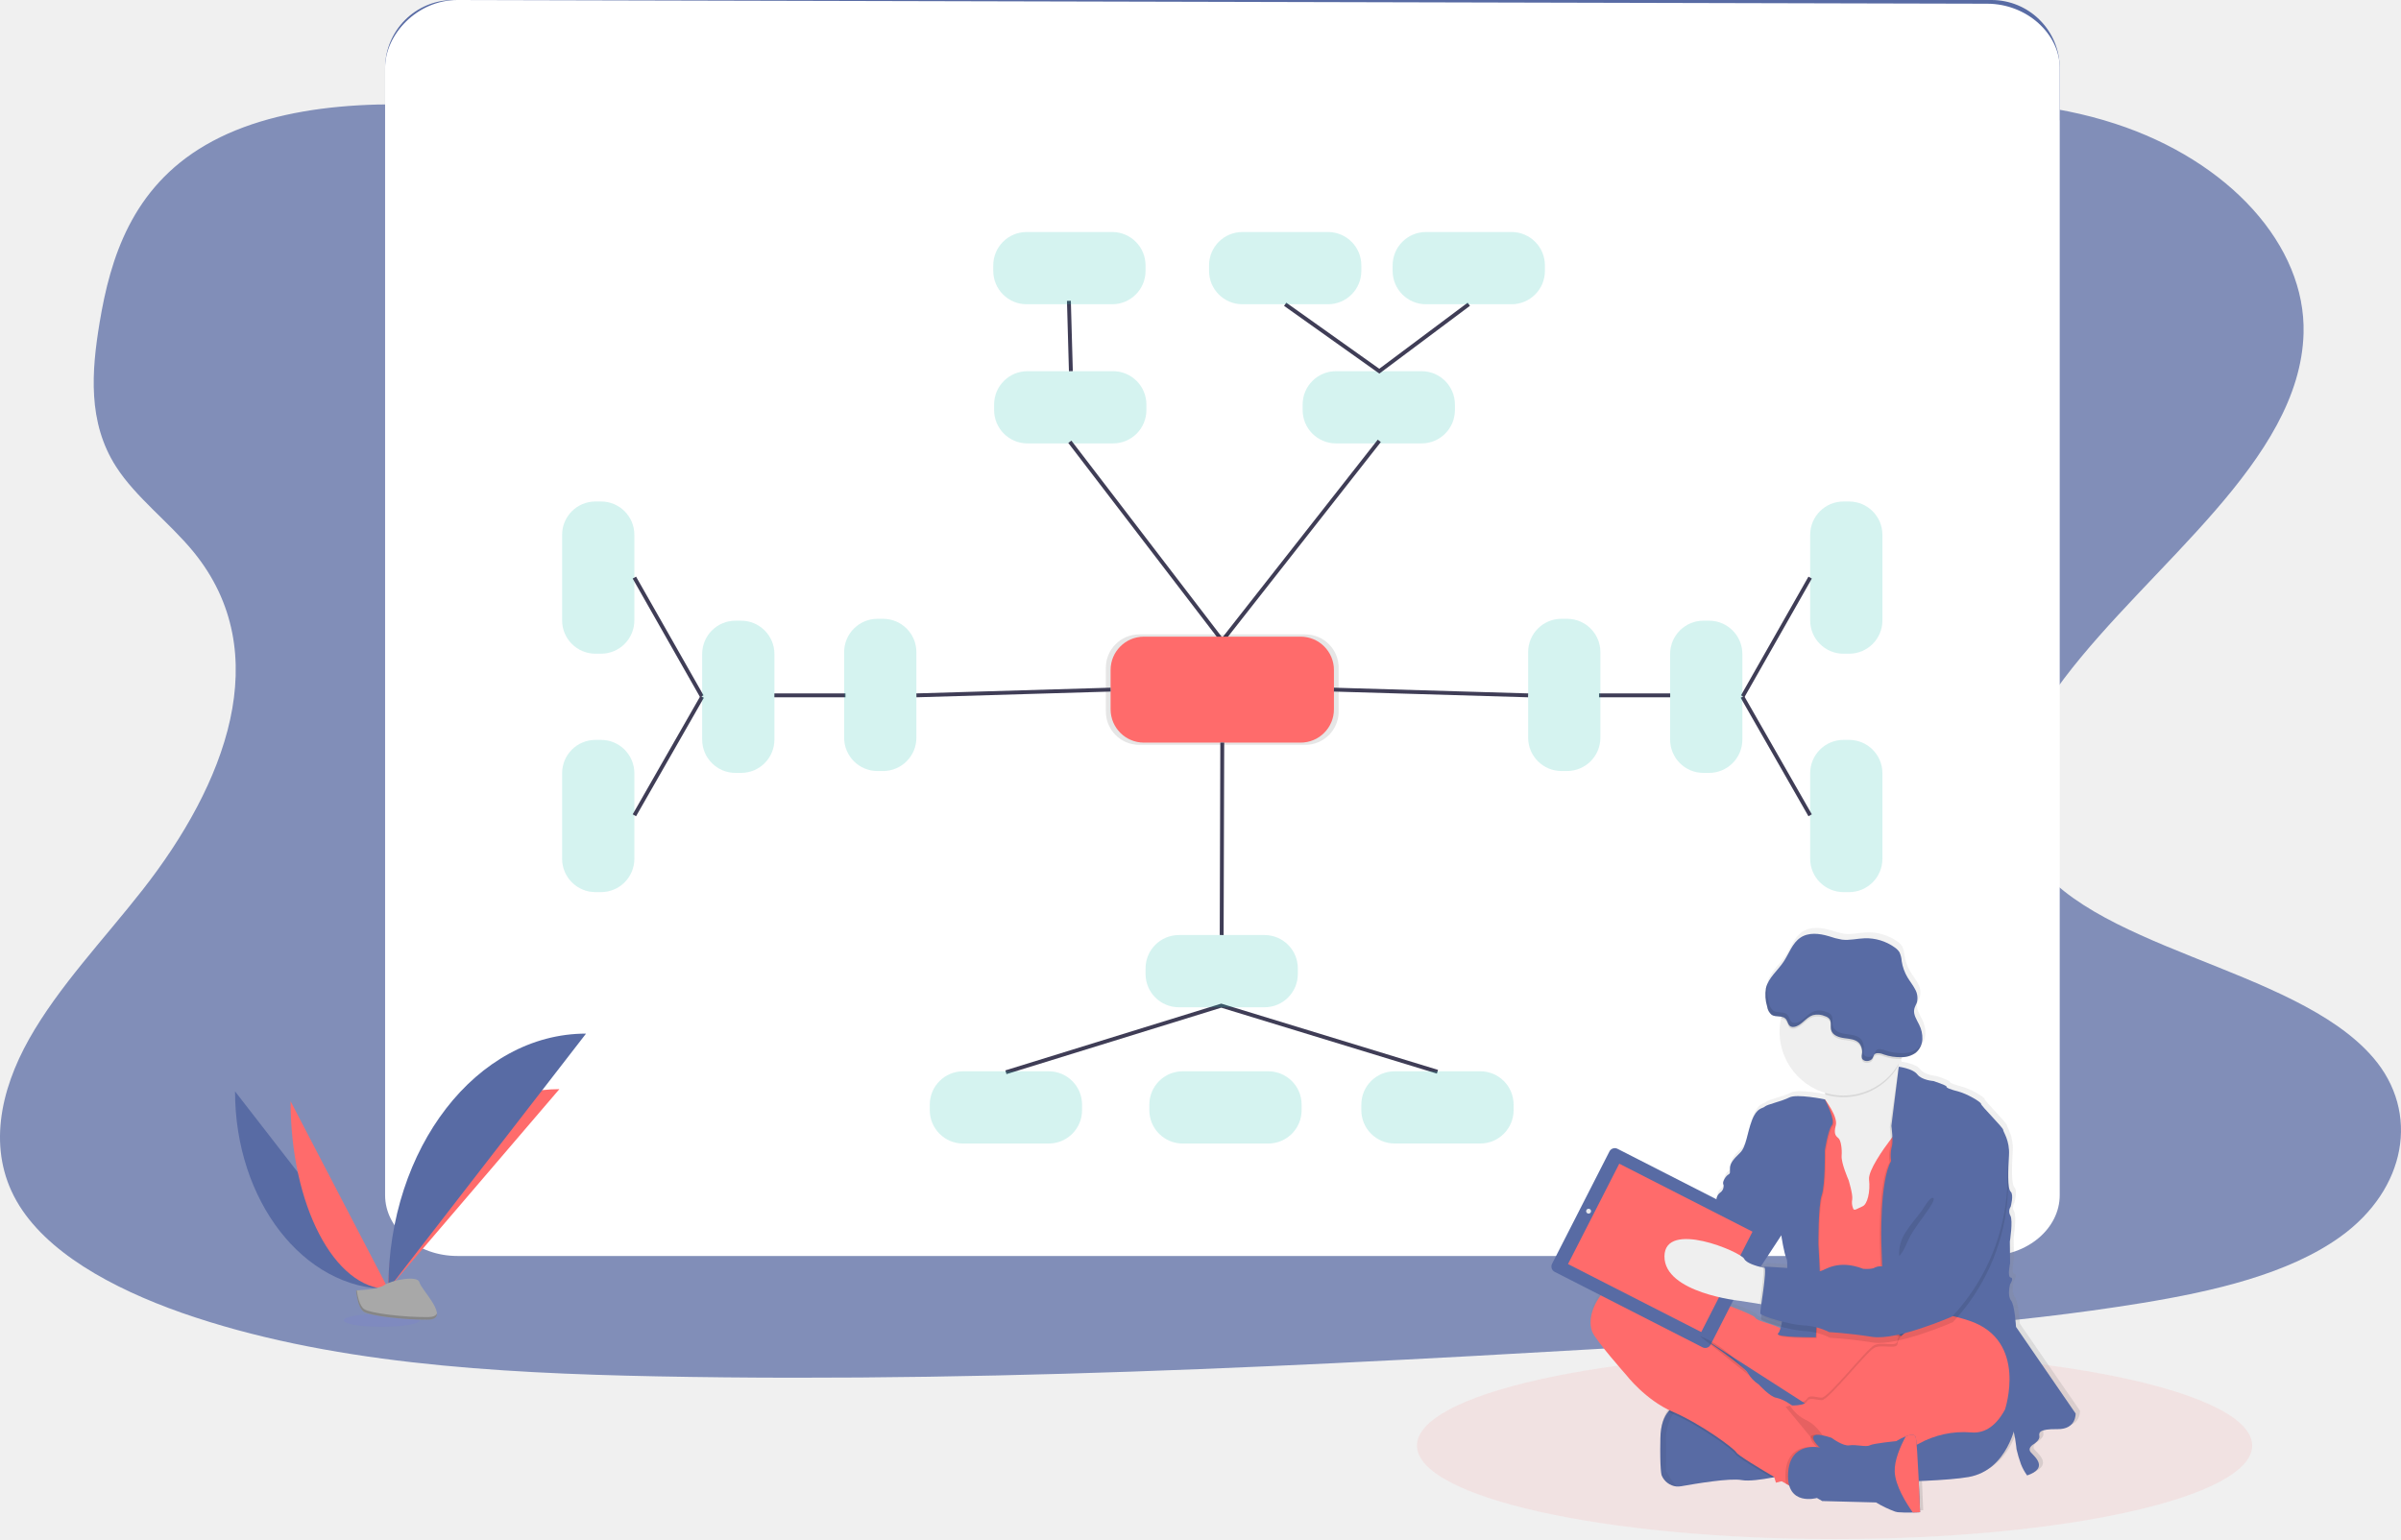
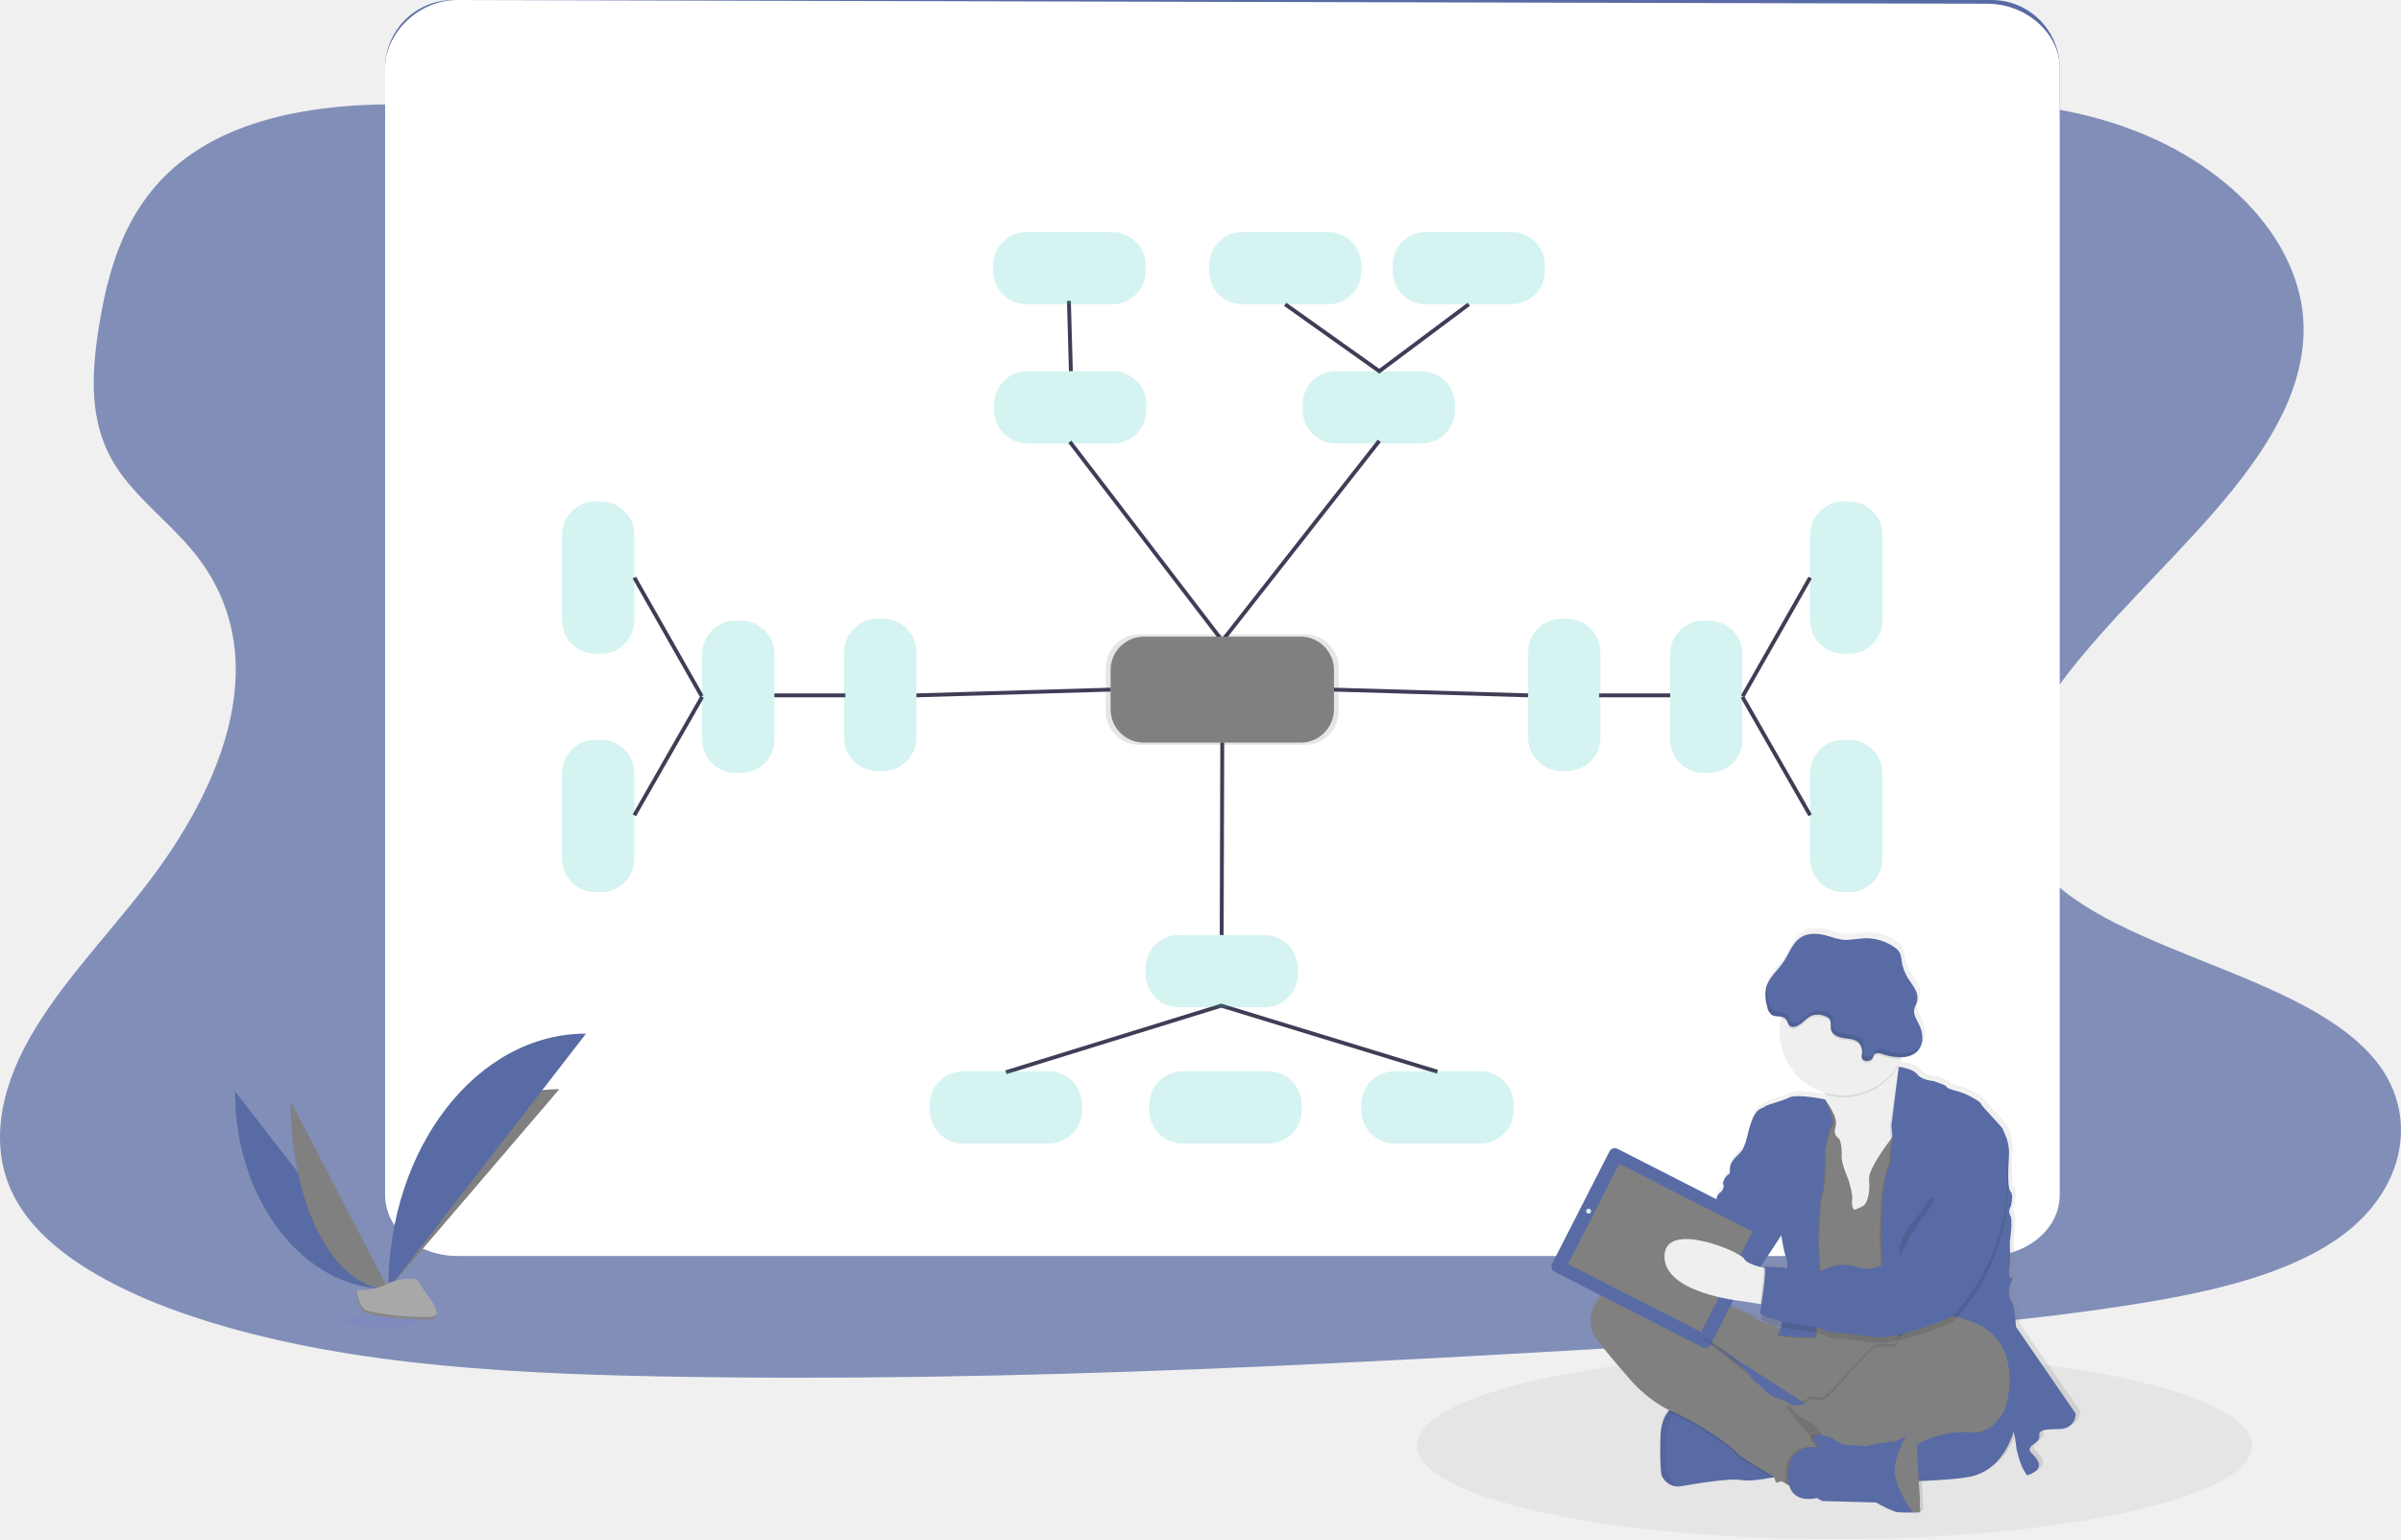
<svg xmlns="http://www.w3.org/2000/svg" width="617.25" height="395.793" viewBox="0 0 617.25 395.793">
  <defs>
    <linearGradient id="linear-gradient" x1="0.5" y1="1" x2="0.5" gradientUnits="objectBoundingBox">
      <stop offset="0" stop-color="gray" stop-opacity="0.251" />
      <stop offset="0.54" stop-color="gray" stop-opacity="0.122" />
      <stop offset="1" stop-color="gray" stop-opacity="0.102" />
    </linearGradient>
  </defs>
  <g id="Group_35" data-name="Group 35" transform="translate(-331 -100.719)">
    <path id="Path_232" data-name="Path 232" d="M655.623,113.631v13.421H225.11V113.631A17.531,17.531,0,0,1,242.635,96.1h395.43A17.536,17.536,0,0,1,655.623,113.631Z" transform="translate(204.891 4.619)" fill="#586ba4" />
    <circle id="Ellipse_148" data-name="Ellipse 148" cx="6.196" cy="6.196" r="6.196" transform="translate(444.658 109.996)" fill="#5f5f5f" opacity="0.8" />
    <circle id="Ellipse_149" data-name="Ellipse 149" cx="6.196" cy="6.196" r="6.196" transform="translate(462.68 109.996)" fill="#bababa" opacity="0.8" />
    <circle id="Ellipse_150" data-name="Ellipse 150" cx="6.196" cy="6.196" r="6.196" transform="translate(480.703 109.996)" fill="#9b9b9b" opacity="0.8" />
    <path id="Path_245" data-name="Path 245" d="M903.079,729.138s-2.007,12.106-12.185,13.9-44.142,1.432-44.142,1.432-19.421-2.8-26.444-19.2-11.536-22.927-5.519-23.223,38.483,10.966,40.345,11.111S904.868,688.217,903.079,729.138Z" transform="translate(-53.81 -262.487)" fill="#586ba4" opacity="0.05" />
-     <path id="Path_273" data-name="Path 273" d="M919.135,765.43c.151,3.612,2.964,8.1,4.641,10.468,1.063,0,1.879-.073,1.879-.073s-.654-17.447-1.118-19.281c-.235-.878-1.4-.682-2.539-.246C920.583,758.9,919.012,762.522,919.135,765.43Z" transform="translate(-101.04 -286.242)" fill="#ff6b6b" opacity="0.1" />
+     <path id="Path_273" data-name="Path 273" d="M919.135,765.43c.151,3.612,2.964,8.1,4.641,10.468,1.063,0,1.879-.073,1.879-.073s-.654-17.447-1.118-19.281c-.235-.878-1.4-.682-2.539-.246C920.583,758.9,919.012,762.522,919.135,765.43Z" transform="translate(-101.04 -286.242)" fill="#808080" opacity="0.1" />
    <path id="Path_274" data-name="Path 274" d="M914.727,765.911c.951,3.484.939,7.392,2.46,9.758a4.282,4.282,0,0,0,.693.156,32.725,32.725,0,0,0,3.853.073c1.063,0,1.879-.073,1.879-.073s-.654-17.447-1.118-19.281c-.235-.878-1.4-.682-2.539-.246a16.782,16.782,0,0,0-2.477,1.253S913.508,761.449,914.727,765.911Z" transform="translate(-98.998 -286.242)" fill="#586ba4" opacity="0.05" />
-     <ellipse id="Ellipse_147" data-name="Ellipse 147" cx="107.364" cy="24.045" rx="107.364" ry="24.045" transform="translate(695.269 448.422)" fill="#ff6b6b" opacity="0.1" />
+     <ellipse id="Ellipse_147" data-name="Ellipse 147" cx="107.364" cy="24.045" rx="107.364" ry="24.045" transform="translate(695.269 448.422)" fill="#808080" opacity="0.1" />
    <g id="Group_27" data-name="Group 27" transform="translate(680.523 115.699)" opacity="0.1">
      <path id="Path_229" data-name="Path 229" d="M673.12,122.89c0,87.289,54.761,157.92,122.462,157.92" transform="translate(-673.12 -122.89)" fill="#6c63ff" />
    </g>
    <path id="Path_230" data-name="Path 230" d="M398.93,189.408c-39.563.3-77.576-8.639-113.923-18.6s-72.4-21.171-111.161-25.745c-24.951-2.947-53.347-2.483-72.957,8.947C82.016,165,76.43,183.022,73.673,199.653c-2.075,12.515-3.087,25.644,4.216,37.029,5.044,7.9,13.756,14.388,19.907,21.915,21.395,26.187,8.125,59.889-13.091,86.959-9.948,12.7-21.585,24.884-29.134,38.293s-10.725,28.574-3.238,41.715c7.426,13.018,24.347,22.368,42.549,28.77,36.979,12.917,80.081,15.489,122.048,16.306,92.9,1.817,186.047-3.707,278.94-9.227,34.373-2.047,68.9-4.1,102.6-9.59,18.71-3.048,37.98-7.515,51.3-17.117,16.915-12.19,20.511-31.935,8.388-46.038-20.338-23.648-74.372-27.78-88.911-53.419-8-14.114-.878-30.4,9.506-44.131,22.334-29.436,60.588-55.919,61.511-88.7.615-22.507-19.012-44.332-48.47-53.923-30.9-10.065-73.136-7.152-94.978,12.084C474.32,180.389,433.868,189.145,398.93,189.408Z" transform="translate(282.935 -15.978)" fill="#586ba4" opacity="0.733" />
    <path id="Path_231" data-name="Path 231" d="M655.623,113.541V403.43c0,8.623-8.321,15.657-18.587,15.657H243.692c-10.267,0-18.582-7.012-18.582-15.657V113.541c0-8.639,8.315-17.441,18.582-17.441l393.294.956C647.235,97.056,655.623,104.9,655.623,113.541Z" transform="translate(204.891 4.619)" fill="#fff" />
    <rect id="Rectangle_94" data-name="Rectangle 94" width="39.149" height="18.576" rx="8.57" transform="translate(586.568 196.172)" fill="#2ec4b6" opacity="0.2" />
    <rect id="Rectangle_95" data-name="Rectangle 95" width="39.149" height="18.576" rx="8.57" transform="translate(665.883 196.172)" fill="#2ec4b6" opacity="0.2" />
    <path id="Path_233" data-name="Path 233" d="M491.81,202.98,531,254.152l40.368-51.412" transform="translate(114.224 11.348)" fill="none" stroke="#3f3d56" stroke-miterlimit="10" stroke-width="1" />
    <rect id="Rectangle_96" data-name="Rectangle 96" width="59.85" height="28.401" rx="8.57" transform="translate(615.294 263.862)" opacity="0.1" />
-     <rect id="Rectangle_97" data-name="Rectangle 97" width="57.417" height="27.249" rx="8.57" transform="translate(616.513 264.443)" fill="#ff6b6b" />
+     <rect id="Rectangle_97" data-name="Rectangle 97" width="57.417" height="27.249" rx="8.57" transform="translate(616.513 264.443)" fill="#808080" />
    <line id="Line_6" data-name="Line 6" x1="0.509" y1="18.09" transform="translate(605.793 178.082)" fill="none" stroke="#3f3d56" stroke-miterlimit="10" stroke-width="1" />
    <path id="Path_234" data-name="Path 234" d="M638.011,139.93l-23,17.206-24.2-17.206" transform="translate(70.583 39.036)" fill="none" stroke="#3f3d56" stroke-miterlimit="10" stroke-width="1" />
    <rect id="Rectangle_98" data-name="Rectangle 98" width="39.149" height="18.576" rx="8.57" transform="translate(586.35 160.384)" fill="#2ec4b6" opacity="0.2" />
    <rect id="Rectangle_99" data-name="Rectangle 99" width="39.149" height="18.576" rx="8.57" transform="translate(689.017 160.384)" fill="#2ec4b6" opacity="0.2" />
    <rect id="Rectangle_100" data-name="Rectangle 100" width="39.149" height="18.576" rx="8.57" transform="translate(641.822 160.384)" fill="#2ec4b6" opacity="0.2" />
    <line id="Line_7" data-name="Line 7" x1="0.151" y2="49.488" transform="translate(645.07 291.687)" fill="none" stroke="#3f3d56" stroke-miterlimit="10" stroke-width="1" />
    <path id="Path_235" data-name="Path 235" d="M609.53,558.59Z" transform="translate(35.434 -199.252)" fill="none" stroke="#3f3d56" stroke-miterlimit="10" stroke-width="1" />
    <path id="Path_236" data-name="Path 236" d="M462.42,479.608l55.36-17.128,55.583,17" transform="translate(127.179 -103.148)" fill="none" stroke="#3f3d56" stroke-miterlimit="10" stroke-width="1" />
    <rect id="Rectangle_101" data-name="Rectangle 101" width="39.149" height="18.576" rx="8.57" transform="translate(625.499 341.175)" fill="#2ec4b6" opacity="0.2" />
    <rect id="Rectangle_102" data-name="Rectangle 102" width="39.149" height="18.576" rx="8.57" transform="translate(814.935 229.684) rotate(90)" fill="#2ec4b6" opacity="0.2" />
    <rect id="Rectangle_103" data-name="Rectangle 103" width="39.149" height="18.576" rx="8.57" transform="translate(796.359 330.137) rotate(-90)" fill="#2ec4b6" opacity="0.2" />
    <rect id="Rectangle_104" data-name="Rectangle 104" width="39.149" height="18.576" rx="8.57" transform="translate(680.97 376.208)" fill="#2ec4b6" opacity="0.2" />
    <rect id="Rectangle_105" data-name="Rectangle 105" width="39.149" height="18.576" rx="8.57" transform="translate(609.176 394.79) rotate(180)" fill="#2ec4b6" opacity="0.2" />
    <rect id="Rectangle_106" data-name="Rectangle 106" width="39.149" height="18.576" rx="8.57" transform="translate(665.621 394.79) rotate(180)" fill="#2ec4b6" opacity="0.2" />
    <line id="Line_8" data-name="Line 8" x2="17.424" y2="30.47" transform="translate(778.929 279.91)" fill="none" stroke="#3f3d56" stroke-miterlimit="10" stroke-width="1" />
    <line id="Line_9" data-name="Line 9" x2="18.291" transform="translate(742.084 279.536)" fill="none" stroke="#3f3d56" stroke-miterlimit="10" stroke-width="1" />
    <line id="Line_10" data-name="Line 10" x2="49.924" y2="1.471" transform="translate(673.93 278.065)" fill="none" stroke="#3f3d56" stroke-miterlimit="10" stroke-width="1" />
    <line id="Line_11" data-name="Line 11" x1="17.34" y2="30.52" transform="translate(779.013 249.256)" fill="none" stroke="#3f3d56" stroke-miterlimit="10" stroke-width="1" />
    <rect id="Rectangle_107" data-name="Rectangle 107" width="39.149" height="18.576" rx="8.57" transform="translate(742.431 259.847) rotate(90)" fill="#2ec4b6" opacity="0.2" />
    <rect id="Rectangle_108" data-name="Rectangle 108" width="39.149" height="18.576" rx="8.57" transform="translate(778.929 260.333) rotate(90)" fill="#2ec4b6" opacity="0.2" />
    <rect id="Rectangle_109" data-name="Rectangle 109" width="39.149" height="18.576" rx="8.57" transform="translate(494.084 229.679) rotate(90)" fill="#2ec4b6" opacity="0.2" />
    <rect id="Rectangle_110" data-name="Rectangle 110" width="39.149" height="18.576" rx="8.57" transform="translate(475.508 330.137) rotate(-90)" fill="#2ec4b6" opacity="0.2" />
    <line id="Line_12" data-name="Line 12" x1="17.43" y2="30.47" transform="translate(494.084 279.91)" fill="none" stroke="#3f3d56" stroke-miterlimit="10" stroke-width="1" />
    <line id="Line_13" data-name="Line 13" x1="18.285" transform="translate(530.068 279.536)" fill="none" stroke="#3f3d56" stroke-miterlimit="10" stroke-width="1" />
    <line id="Line_14" data-name="Line 14" x1="49.924" y2="1.471" transform="translate(566.588 278.065)" fill="none" stroke="#3f3d56" stroke-miterlimit="10" stroke-width="1" />
    <line id="Line_15" data-name="Line 15" x2="17.34" y2="30.52" transform="translate(494.084 249.256)" fill="none" stroke="#3f3d56" stroke-miterlimit="10" stroke-width="1" />
    <rect id="Rectangle_111" data-name="Rectangle 111" width="39.149" height="18.576" rx="8.57" transform="translate(566.588 259.852) rotate(90)" fill="#2ec4b6" opacity="0.2" />
    <rect id="Rectangle_112" data-name="Rectangle 112" width="39.149" height="18.576" rx="8.57" transform="translate(530.09 260.333) rotate(90)" fill="#2ec4b6" opacity="0.2" />
    <path id="Path_237" data-name="Path 237" d="M156.12,598c0,28.094,17.626,50.83,39.406,50.83" transform="translate(235.303 -216.625)" fill="#586ba4" />
-     <path id="Path_238" data-name="Path 238" d="M226.59,648.371c0-28.412,19.672-51.4,43.98-51.4" transform="translate(204.239 -216.171)" fill="#ff6b6b" />
-     <path id="Path_239" data-name="Path 239" d="M181.66,602.55c0,26.685,11.24,48.28,25.124,48.28" transform="translate(224.045 -218.631)" fill="#ff6b6b" />
+     <path id="Path_238" data-name="Path 238" d="M226.59,648.371c0-28.412,19.672-51.4,43.98-51.4" transform="translate(204.239 -216.171)" fill="#808080" />
+     <path id="Path_239" data-name="Path 239" d="M181.66,602.55c0,26.685,11.24,48.28,25.124,48.28" transform="translate(224.045 -218.631)" fill="#808080" />
    <path id="Path_240" data-name="Path 240" d="M226.59,637.117c0-36.3,22.737-65.677,50.83-65.677" transform="translate(204.239 -204.917)" fill="#586ba4" />
    <ellipse id="Ellipse_151" data-name="Ellipse 151" cx="9.797" cy="1.655" rx="9.797" ry="1.655" transform="translate(419.321 438.597)" fill="#6c63ff" opacity="0.1" />
    <path id="Path_241" data-name="Path 241" d="M211.77,687.15s5.592-.173,7.269-1.37,8.595-2.634,9.014-.71,8.388,9.568,2.086,9.618-14.662-.984-16.339-2.007S211.77,687.15,211.77,687.15Z" transform="translate(210.772 -254.592)" fill="#a8a8a8" />
    <path id="Path_242" data-name="Path 242" d="M230.257,696.392c-6.308.05-14.656-.979-16.339-2.008-1.281-.777-1.789-3.573-1.963-4.865h-.185s.352,4.507,2.035,5.53,10.032,2.058,16.339,2.008c1.823,0,2.449-.665,2.416-1.622C232.309,696.023,231.616,696.381,230.257,696.392Z" transform="translate(210.772 -256.968)" opacity="0.2" />
    <path id="Path_243" data-name="Path 243" d="M905.109,647.005l-15.473-22.435s-.291-5.553-1.3-6.856-.218-4.183-.218-4.183,1.085-1.588.146-1.728-.146-3.679-.146-3.679l-.073-5.631s.867-5.407.145-6.71a2.136,2.136,0,0,1,.073-2.309s.867-3.1,0-3.914-.654-5.626-.436-9.445-1.515-5.989-1.515-6.565-5.715-6.207-5.715-6.71-3.612-2.595-5.782-3.176-3.255-1.006-3.182-1.3-3.4-1.443-3.4-1.443-3.036-.212-4.194-1.728-4.7-1.957-4.792-1.968a1.958,1.958,0,0,0-.067-.3l-.067-.324c.274-.459.526-.928.755-1.415l.2-.442a6.15,6.15,0,0,0,3.556-1.118,4.865,4.865,0,0,0,1.734-3.461,7.605,7.605,0,0,0-.844-3.842c-.638-1.3-1.566-2.645-1.247-4.054.14-.609.5-1.118.693-1.739a4.579,4.579,0,0,0-.52-3.417c-.559-1.046-1.308-1.968-1.918-2.986a11.592,11.592,0,0,1-1.527-4.216,6.642,6.642,0,0,0-.559-2.3,4.262,4.262,0,0,0-1.269-1.28,12.665,12.665,0,0,0-7.773-2.354c-1.968.067-3.914.6-5.883.358a21.768,21.768,0,0,1-3.439-.9c-2.421-.716-5.223-1.012-7.331.375s-2.952,4.116-4.384,6.252c-1.269,1.89-3.12,3.473-4.082,5.474a.183.183,0,0,1,.028-.117,6.907,6.907,0,0,0-.559,1.459,10.373,10.373,0,0,0,.319,4.781,3.375,3.375,0,0,0,1.169,2.136,6.634,6.634,0,0,0,2.527.5c-.034.14-.067.274-.1.414a16.5,16.5,0,0,0,11.463,19.264v.436a11.048,11.048,0,0,1-.078,1.241h0s-7.269-1.493-9.221-.487-5.788,1.806-6.364,2.382-2.024.145-3.327,3.534-1.443,6.856-3.109,8.438-2.528,2.673-2.6,3.825.212,1.443-.436,1.806-1.588,1.873-1.3,2.449a2.051,2.051,0,0,1-.794,2.164,2.41,2.41,0,0,0-1.012,2.164s-.436,1.588-1.448,1.946-1.678,2.746-1.678,2.746l-3.277,3.769-6.5-7.191a2.74,2.74,0,0,0-3.864-.2l-3.137,2.908a6.285,6.285,0,0,0-3.193,1.9,8.387,8.387,0,0,0-1.678,2.46l-1.745,1.577a2.684,2.684,0,0,0-.9,1.924,2.712,2.712,0,0,0,.453,2.975l4.16,4.608v.039a7.27,7.27,0,0,0-4.026,1.638c-6.218,5.48-6.291,10.529-5.351,12.861s8.818,11.184,8.818,11.184a35.242,35.242,0,0,0,11.184,9.12h0l-.045.05c-.134.14-.263.291-.391.453l-.106.14-.1.14-.118.173-.089.14-.129.207a1.128,1.128,0,0,1-.078.14c-.05.089-.1.185-.145.28l-.05.1c-.062.123-.118.257-.179.391a.658.658,0,0,0-.056.145c-.017.045-.078.19-.112.291l-.067.185c-.034.089-.062.185-.1.28s-.039.134-.061.207l-.084.313-.05.2c-.045.168-.078.341-.117.52l-.034.207a3.184,3.184,0,0,1-.062.369c-.017.129-.028.173-.039.263a1.484,1.484,0,0,1-.045.358c-.045.123,0,.185-.028.274a2.03,2.03,0,0,0,0,.414v.252a5.985,5.985,0,0,1-.028.7c-.145,8.438.347,9.663.347,9.663a4.684,4.684,0,0,0,3.842,2.88,5,5,0,0,0,1.236-.067c3.758-.649,12.582-2.164,15.691-1.583,1.868.347,5.329-.168,7.789-.632l.654-.129.447,1.437,1.431-.391,1.213.7.766.442c1.426,4.837,7.219,3.187,7.219,3.187l1.376.794,13.98.358a28.261,28.261,0,0,0,4.943,2.377,4.964,4.964,0,0,0,.7.151,32.131,32.131,0,0,0,3.886.073c1.074,0,1.9-.073,1.9-.073s-.146-3.786-.347-8.03a115.83,115.83,0,0,0,12.923-1.057c7.415-1.309,10.518-8.108,11.665-11.732a33.914,33.914,0,0,1,.727,4.473,32.747,32.747,0,0,0,1.157,3.914,13.227,13.227,0,0,0,1.594,2.885c5.5-1.873,2.17-4.686,1.012-5.911s.794-2.237.794-2.237,1.521-1.012,1.376-1.952-.218-1.946,4.7-1.873S905.109,647.005,905.109,647.005Zm-76.351-46.06c.061.414.749,4.854,1.37,6.022a8.036,8.036,0,0,1,.162,2.377c-2.913-.229-5.95-.358-5.95-.358a.694.694,0,0,1,.157.375l-.458-.106c-.213-.05-.436-.1-.665-.162l5.368-8.159ZM818.133,617.86l5.033.8.425.067a16.914,16.914,0,0,0-.263,2.382c0,.073.112.162.274.268a6.54,6.54,0,0,0-.1,1.191c.078.4,2.438,1.264,5.145,1.979-.039.145-.078.28-.112.414h0c-2.388-1.258-6.151-1.845-6.587-2.8s-13.2-5.385-13.2-5.385-.47-.252-1.275-.637l3.355.637.928-.095a50.286,50.286,0,0,0,6.364,1.174Z" transform="translate(-39.383 -183.491)" fill="url(#linear-gradient)" />
    <path id="Path_244" data-name="Path 244" d="M903.079,729.138s-2.007,12.106-12.185,13.9-44.142,1.432-44.142,1.432-19.421-2.8-26.444-19.2-11.536-22.927-5.519-23.223,38.483,10.966,40.345,11.111S904.868,688.217,903.079,729.138Z" transform="translate(-53.81 -262.487)" fill="#586ba4" />
    <path id="Path_246" data-name="Path 246" d="M811.711,760.131a4.652,4.652,0,0,0,3.8,2.863,4.9,4.9,0,0,0,1.225-.067c3.73-.649,12.47-2.153,15.551-1.577,1.857.341,5.284-.168,7.728-.626,1.622-.308,2.8-.593,2.8-.593s-2.863-9.506-3.227-9.819-12.895-7.829-12.895-7.829l-9.948-.693h0a5.25,5.25,0,0,0-3.355,1.979c-1.046,1.27-1.946,3.355-2.007,6.766C811.208,758.912,811.711,760.131,811.711,760.131Z" transform="translate(-53.528 -280.009)" fill="#586ba4" />
    <path id="Path_247" data-name="Path 247" d="M811.71,760.149a4.652,4.652,0,0,0,3.8,2.863,41.344,41.344,0,0,1-2.7-3.914l.05-6.951a12.241,12.241,0,0,1,3.914-10.317h-.039s-5.229.358-5.374,8.746S811.71,760.149,811.71,760.149Z" transform="translate(-53.527 -280.027)" opacity="0.05" />
    <path id="Path_248" data-name="Path 248" d="M884.451,730.277l9.243-7.236,14.539-14.332s-1.571-.078-3.942-.179c-.559.375-2.237,1.555-2.3,2.992-.067,1.756-3.914.123-5.939,1.118s-11.8,13.577-13.521,13.488-3.081-.872-3.8.347l-.05.078Z" transform="translate(-83.21 -265.348)" opacity="0.1" />
    <path id="Path_249" data-name="Path 249" d="M815,743.764c.33.157.665.313,1,.459,7.023,3.008,15.7,9.316,16.339,10.462.4.7,5.424,3.752,9.3,6.039,1.622-.308,2.8-.593,2.8-.593s-2.863-9.506-3.227-9.819-12.895-7.829-12.895-7.829l-9.965-.693h0A5.251,5.251,0,0,0,815,743.764Z" transform="translate(-55.139 -280.009)" opacity="0.1" />
-     <path id="Path_250" data-name="Path 250" d="M779.75,697.164c.934,2.293,8.746,11.106,8.746,11.106s4.943,6.453,11.967,9.461,15.691,9.316,16.339,10.462c.414.738,6.011,4.11,9.954,6.425l.884.514,1.957,1.118,1.034.6s2.4-1.929,4.792-3.87,4.7-3.836,4.742-3.914c.067-.213,1-2.651.783-2.8-.112-.073-.6-1.068-1.5-2.237a10.207,10.207,0,0,0-3.651-3.02,10.36,10.36,0,0,1-4.731-4.932s-.313-.224-.788-.526a9.559,9.559,0,0,0-3.226-1.437c-1.577-.2-4.513-3.422-4.513-3.422a8.861,8.861,0,0,1-2.8-2.936c-.788-1.644-11.866-9.2-12.895-9.914l26.942,17.307,6.448,4.143,9.249-7.236,14.539-14.332s-1.957-.1-4.8-.218c-7.074-.308-19.628-.788-21.216-.431a11.994,11.994,0,0,1-3.914.257,13.837,13.837,0,0,1-5.944-1.085c-2.365-1.247-6.1-1.834-6.526-2.757s-13.113-5.374-13.113-5.374-17.268-9.171-23.436-3.724S778.822,694.872,779.75,697.164Z" transform="translate(-39.411 -253.948)" fill="#ff6b6b" />
+     <path id="Path_250" data-name="Path 250" d="M779.75,697.164c.934,2.293,8.746,11.106,8.746,11.106s4.943,6.453,11.967,9.461,15.691,9.316,16.339,10.462c.414.738,6.011,4.11,9.954,6.425l.884.514,1.957,1.118,1.034.6s2.4-1.929,4.792-3.87,4.7-3.836,4.742-3.914c.067-.213,1-2.651.783-2.8-.112-.073-.6-1.068-1.5-2.237a10.207,10.207,0,0,0-3.651-3.02,10.36,10.36,0,0,1-4.731-4.932s-.313-.224-.788-.526a9.559,9.559,0,0,0-3.226-1.437c-1.577-.2-4.513-3.422-4.513-3.422a8.861,8.861,0,0,1-2.8-2.936c-.788-1.644-11.866-9.2-12.895-9.914l26.942,17.307,6.448,4.143,9.249-7.236,14.539-14.332s-1.957-.1-4.8-.218c-7.074-.308-19.628-.788-21.216-.431a11.994,11.994,0,0,1-3.914.257,13.837,13.837,0,0,1-5.944-1.085c-2.365-1.247-6.1-1.834-6.526-2.757s-13.113-5.374-13.113-5.374-17.268-9.171-23.436-3.724S778.822,694.872,779.75,697.164Z" transform="translate(-39.411 -253.948)" fill="#808080" />
    <path id="Path_251" data-name="Path 251" d="M879.67,597.8l2.237,7.376,2.869,16.63,10.53.716,3.053-5.033,3.042-5.033s1.9-6.71,3.26-13.219c1.2-5.748,1.991-11.329.682-11.933-1.163-.559-1.929-2.477-2.427-4.557-.062-.257-.123-.52-.173-.777a41.314,41.314,0,0,1-.7-5.346s-22.071-1.146-19.012,7.957a14.436,14.436,0,0,1,.833,4.837,12.187,12.187,0,0,1-.078,1.23A10.317,10.317,0,0,1,879.67,597.8Z" transform="translate(-83.647 -207.181)" fill="#efefef" />
-     <path id="Path_252" data-name="Path 252" d="M871.46,607.642l.794,12.537,1.789,10.68,2.007,4.943,1.789,27.053s17.279,2,21.484-.034a1.863,1.863,0,0,0,.76-.6c5.072-7.661,3.411-29.861,3.411-29.861l1.935-14.332-1.292-7.437-3.115-.336-2.4-.252s-.559.665-1.325,1.677c-2.125,2.8-6.034,8.321-5.771,10.625.358,3.154-.431,6.375-1.678,6.878s-2.237,1.364-2.432.5a4.057,4.057,0,0,1-.218-2.293c.213-1.219-.934-4.949-.934-4.949s-1.935-4.367-1.789-6.235-.213-4.009-.789-4.513-1.359-1-.716-3.294-2.824-6.738-2.824-6.738Z" transform="translate(-80.028 -218.243)" fill="#ff6b6b" />
+     <path id="Path_252" data-name="Path 252" d="M871.46,607.642l.794,12.537,1.789,10.68,2.007,4.943,1.789,27.053s17.279,2,21.484-.034a1.863,1.863,0,0,0,.76-.6c5.072-7.661,3.411-29.861,3.411-29.861l1.935-14.332-1.292-7.437-3.115-.336-2.4-.252s-.559.665-1.325,1.677c-2.125,2.8-6.034,8.321-5.771,10.625.358,3.154-.431,6.375-1.678,6.878s-2.237,1.364-2.432.5a4.057,4.057,0,0,1-.218-2.293c.213-1.219-.934-4.949-.934-4.949s-1.935-4.367-1.789-6.235-.213-4.009-.789-4.513-1.359-1-.716-3.294-2.824-6.738-2.824-6.738Z" transform="translate(-80.028 -218.243)" fill="#808080" />
    <path id="Path_253" data-name="Path 253" d="M912.258,632.623l.721,21.428,4.138,2.293a1.9,1.9,0,0,0,.761-.593c5.072-7.667,3.411-29.866,3.411-29.866l1.935-14.332-1.292-7.437-3.115-.335c1.2-5.748,1.991-11.329.682-11.933-1.163-.559-1.929-2.477-2.427-4.557h0l-2.237,15.16s.185,1.37.252,2.8a7.972,7.972,0,0,1-.179,2.667,8.9,8.9,0,0,0-.146,3.584c-1.292,2.276-1.94,6.492-2.237,10.563C912.1,627.462,912.258,632.623,912.258,632.623Z" transform="translate(-97.999 -211.904)" opacity="0.1" />
    <path id="Path_254" data-name="Path 254" d="M917.449,586.68s3.612.447,4.759,1.957,4.155,1.717,4.155,1.717,3.439,1.118,3.355,1.432,1,.721,3.148,1.292,5.737,2.651,5.737,3.154,5.687,6.09,5.687,6.666,1.722,2.723,1.5,6.52-.431,8.6.431,9.389,0,3.87,0,3.87a2.114,2.114,0,0,0-.073,2.293c.716,1.292-.14,6.666-.14,6.666l.067,5.592s-.788,3.512.145,3.657-.145,1.722-.145,1.722-.788,2.863.218,4.155,1.292,6.805,1.292,6.805l15.333,22.289s.218,4.082-4.658,4.015-4.8.928-4.658,1.862-1.359,1.935-1.359,1.935-1.935,1-.788,2.237,4.44,4.015-1.007,5.877a13.289,13.289,0,0,1-1.577-2.869,32.434,32.434,0,0,1-1.146-3.87s-.5-5.446-1.5-6.151-.861-4.155-.861-4.155,1.437-2.8-.559-3.942-31.1-17.273-31.1-17.273l-.727-21.456s-.5-15.836,2.505-21.143a8.9,8.9,0,0,1,.145-3.584c.5-1.292-.073-5.447-.073-5.447Z" transform="translate(-98.314 -211.635)" fill="#586ba4" />
    <path id="Path_255" data-name="Path 255" d="M866.794,601.405s-7.208-1.487-9.143-.481-5.732,1.789-6.308,2.365-2,.14-3.294,3.512-1.432,6.805-3.081,8.388-2.511,2.651-2.583,3.8.218,1.431-.425,1.795-1.577,1.862-1.292,2.432,14.9,13.186,14.9,13.186.721,4.8,1.364,6.022-.716,17.983-2.147,19.135,9.674,1.04,9.674,1.04.5-11,.928-11.575-.285-12.3-.285-12.3-.073-10.032.861-12.682.828-11.463.828-11.463.822-5.29,1.823-6.526S866.794,601.405,866.794,601.405Z" transform="translate(-66.431 -217.76)" opacity="0.1" />
    <path id="Path_256" data-name="Path 256" d="M866.381,601.017s-7.2-1.482-9.137-.481-5.715,1.784-6.285,2.343-2.008.145-3.3,3.512-1.432,6.811-3.081,8.388-2.505,2.651-2.578,3.8.213,1.432-.431,1.789-1.577,1.862-1.292,2.438S855.2,636.011,855.2,636.011s.716,4.8,1.365,6.017-.721,17.989-2.153,19.135,9.674,1.04,9.674,1.04.5-11,.934-11.575-.291-12.3-.291-12.3-.067-10.032.861-12.682.794-11.491.794-11.491.822-5.29,1.823-6.52S866.381,601.017,866.381,601.017Z" transform="translate(-66.259 -217.59)" fill="#586ba4" />
    <path id="Path_257" data-name="Path 257" d="M885.458,584.511a14.442,14.442,0,0,1,.833,4.837,16.418,16.418,0,0,0,18.856-7.448,41.312,41.312,0,0,1-.7-5.346S882.376,575.407,885.458,584.511Z" transform="translate(-86.068 -207.151)" opacity="0.1" />
    <path id="Path_258" data-name="Path 258" d="M866.21,557.629a16.412,16.412,0,1,0,.358-3.411,16.412,16.412,0,0,0-.358,3.411Z" transform="translate(-77.713 -191.592)" fill="#efefef" />
    <path id="Path_259" data-name="Path 259" d="M836.037,638.49l-3.914,1.219a2.029,2.029,0,0,1-.788,2.147,2.4,2.4,0,0,0-1,2.153s-.431,1.577-1.431,1.935-1.65,2.723-1.65,2.723l-3.3,3.8s-1.213,1-1,1.5-1.292.643-1.292.643l.749,12.761,6.811,1.286,4.227-.431,3.439-1.286,3.008-1.795,1.365-3.512,6.017-9.171Z" transform="translate(-58.075 -234.473)" fill="#586ba4" />
    <path id="Path_260" data-name="Path 260" d="M809.56,662.954s-8.746-12.615-15.266-5.8,2.651,17.844,4.8,17.486,12.4-.934,12.4-.934Z" transform="translate(-44.997 -241.809)" fill="#ee8e9e" />
    <rect id="Rectangle_113" data-name="Rectangle 113" width="45.758" height="35.531" rx="1.54" transform="translate(745.46 395.446) rotate(27.04)" fill="#586ba4" />
-     <rect id="Rectangle_114" data-name="Rectangle 114" width="38.461" height="28.983" transform="translate(747.279 399.972) rotate(27.04)" fill="#ff6b6b" />
+     <rect id="Rectangle_114" data-name="Rectangle 114" width="38.461" height="28.983" transform="translate(747.279 399.972) rotate(27.04)" fill="#808080" />
    <circle id="Ellipse_152" data-name="Ellipse 152" cx="0.632" cy="0.632" r="0.632" transform="translate(738.762 411.555)" fill="#e6e8ec" />
    <circle id="Ellipse_153" data-name="Ellipse 153" cx="1.04" cy="1.04" r="1.04" transform="translate(775.434 430.142)" fill="#e6e8ec" />
    <path id="Path_261" data-name="Path 261" d="M813.28,670.357c-.067,9.461,19.493,11.463,19.493,11.463l5,.794,2.237.358.934-9.249s-1.023-.151-2.3-.447c-1.9-.442-4.351-1.208-4.865-2.276C832.919,669.211,813.353,660.9,813.28,670.357Z" transform="translate(-54.381 -246.562)" fill="#efefef" />
    <path id="Path_262" data-name="Path 262" d="M866.85,554.25a1.907,1.907,0,0,1,1.2.559c.559.587.559,1.627,1.3,1.985a1.444,1.444,0,0,0,.855.1c1.907-.268,3.009-2.421,4.837-3.014a4.849,4.849,0,0,1,3.2.28,2.338,2.338,0,0,1,1.063.677c.615.794.185,1.963.47,2.919.391,1.331,1.979,1.862,3.355,2.035s2.925.268,3.847,1.309a3.506,3.506,0,0,1,.682,2.8,2.187,2.187,0,0,0,0,1.023c.38,1.079,2.237.917,2.723.067.358-.615.252-1.118,1.085-1.3a3.533,3.533,0,0,1,1.756.3,12.906,12.906,0,0,0,4.535.693,16.412,16.412,0,1,0-30.906-10.39Z" transform="translate(-77.996 -191.624)" opacity="0.1" />
    <path id="Path_263" data-name="Path 263" d="M884.476,557.511a2.237,2.237,0,0,1,0-1.029,3.506,3.506,0,0,0-.682-2.8c-.923-1.04-2.472-1.118-3.847-1.308s-2.964-.7-3.355-2.035c-.285-.956.145-2.125-.47-2.913a2.315,2.315,0,0,0-1.062-.682,4.849,4.849,0,0,0-3.2-.28c-1.829.593-2.93,2.746-4.837,3.014a1.442,1.442,0,0,1-.856-.1c-.721-.358-.749-1.4-1.3-1.985-.872-.923-2.522-.324-3.59-1.012a3.322,3.322,0,0,1-1.157-2.119,10.333,10.333,0,0,1-.313-4.753c.621-2.667,3-4.474,4.524-6.772,1.42-2.119,2.237-4.8,4.345-6.213s4.865-1.085,7.269-.369a21.178,21.178,0,0,0,3.406.889c1.935.24,3.881-.285,5.832-.352a12.559,12.559,0,0,1,7.7,2.337,4.273,4.273,0,0,1,1.258,1.275,6.428,6.428,0,0,1,.559,2.281,11.639,11.639,0,0,0,1.515,4.194c.6,1.007,1.359,1.918,1.9,2.964a4.573,4.573,0,0,1,.515,3.394c-.184.587-.559,1.118-.688,1.728-.319,1.4.6,2.734,1.236,4.026a7.577,7.577,0,0,1,.839,3.819,4.814,4.814,0,0,1-1.722,3.433,6.15,6.15,0,0,1-3.629,1.118,12.86,12.86,0,0,1-4.625-.71,3.534,3.534,0,0,0-1.756-.3c-.833.168-.727.682-1.085,1.3C886.712,558.422,884.856,558.585,884.476,557.511Z" transform="translate(-74.814 -184.686)" fill="#586ba4" />
    <path id="Path_264" data-name="Path 264" d="M883.15,731.016l9.249-7.236,14.539-14.332s-1.957-.1-4.8-.218a3.148,3.148,0,0,0-1.018,1.957c-.067,1.75-3.914.123-5.939,1.118s-11.816,13.571-13.538,13.493-3.081-.872-3.8.347l-.05.078a2.058,2.058,0,0,1-1.118.649Z" transform="translate(-82.329 -265.656)" opacity="0.1" />
-     <path id="Path_265" data-name="Path 265" d="M854.93,726.61l4.647,14.83.727,2.326,2.237-.6,4.876-1.342,21.719-5.966a18.8,18.8,0,0,0,7.829-2.086,23.732,23.732,0,0,1,13.5-2.941c2.869.268,6.062-.967,8.712-5.866,0,0,6.017-17.771-9.176-22.859s-15.915,2.706-15.915,2.706l-.207.129c-.559.375-2.237,1.554-2.3,2.992-.067,1.756-3.914.123-5.939,1.118s-11.855,13.577-13.577,13.488-3.081-.872-3.8.347l-.05.078c-.531.733-2.13.9-3.182.934h-1l-.134.039-1.118.33Z" transform="translate(-72.741 -261.754)" fill="#ff6b6b" />
+     <path id="Path_265" data-name="Path 265" d="M854.93,726.61l4.647,14.83.727,2.326,2.237-.6,4.876-1.342,21.719-5.966a18.8,18.8,0,0,0,7.829-2.086,23.732,23.732,0,0,1,13.5-2.941c2.869.268,6.062-.967,8.712-5.866,0,0,6.017-17.771-9.176-22.859s-15.915,2.706-15.915,2.706l-.207.129c-.559.375-2.237,1.554-2.3,2.992-.067,1.756-3.914.123-5.939,1.118s-11.855,13.577-13.577,13.488-3.081-.872-3.8.347l-.05.078c-.531.733-2.13.9-3.182.934h-1l-.134.039-1.118.33Z" transform="translate(-72.741 -261.754)" fill="#808080" />
    <path id="Path_266" data-name="Path 266" d="M857.08,688.418l2.237.358.934-9.249s-1.023-.151-2.3-.447C858.282,680.366,857.516,685.354,857.08,688.418Z" transform="translate(-73.689 -252.366)" opacity="0.1" />
    <path id="Path_267" data-name="Path 267" d="M915.945,618.356s6.666-1.935,5.033,16.988A52.743,52.743,0,0,1,907,666.228s-14.187,6.235-20.567,5.234a110.866,110.866,0,0,0-11.033-1.219,16.216,16.216,0,0,0-6.453-1.722c-3.579-.14-11.105-2.365-11.251-3.081s1.868-11.251,1.006-12.039c0,0,10.032.414,11.033,1.118s2.438.207,3.512,0,4.373-3.07,10.893-.559c0,0,2.237.213,3.081-.358a3.088,3.088,0,0,1,2.237-.145,6.422,6.422,0,0,0,1.56-.789c.213-.285,1.935,0,1.935,0a.76.76,0,0,0,1.074-.5,4.664,4.664,0,0,1,1-1.577s1.935-10.893,5.592-14.975a2.343,2.343,0,0,0,.788-2.08C901.121,632.386,907.344,616.064,915.945,618.356Z" transform="translate(-73.956 -225.501)" opacity="0.1" />
    <path id="Path_268" data-name="Path 268" d="M915.617,615.756s6.666-1.935,5.033,16.988a52.743,52.743,0,0,1-13.98,30.884s-14.192,6.235-20.567,5.234-11.061-1.219-11.061-1.219a16.217,16.217,0,0,0-6.448-1.722c-3.584-.14-11.105-2.365-11.251-3.081s1.862-11.251,1-12.039c0,0,10.032.414,11.038,1.118s2.438.2,3.512,0,4.373-3.075,10.893-.559c0,0,2.237.213,3.081-.358a3.087,3.087,0,0,1,2.237-.145,6.313,6.313,0,0,0,1.555-.788c.213-.285,1.935,0,1.935,0a.76.76,0,0,0,1.074-.5,4.8,4.8,0,0,1,1.007-1.577s1.935-10.893,5.592-14.975a2.328,2.328,0,0,0,.788-2.08C900.765,629.786,907.017,613.464,915.617,615.756Z" transform="translate(-73.802 -224.355)" fill="#586ba4" />
    <path id="Path_269" data-name="Path 269" d="M869,742.816l9.461,11.452c.039-.034.062-.056.062-.067.073-.213,1-2.651.788-2.8s-1.862-3.73-5.161-5.234a9.781,9.781,0,0,1-4.049-3.691Z" transform="translate(-78.943 -280.313)" opacity="0.1" />
    <path id="Path_270" data-name="Path 270" d="M869.069,768.551l1.035.6s2.4-1.929,4.792-3.87,4.7-3.836,4.742-3.914c.067-.212,1-2.651.783-2.8-.112-.073-.6-1.068-1.5-2.237-6.419-1.8-2.332,2.656-1.789,2.857,0,0-7.829-1.789-8.243,6.71A10.065,10.065,0,0,0,869.069,768.551Z" transform="translate(-78.883 -286.232)" opacity="0.1" />
    <path id="Path_271" data-name="Path 271" d="M877.518,772.184l1.364.788,13.829.358a27.956,27.956,0,0,0,4.9,2.354,4.277,4.277,0,0,0,.693.157,32.723,32.723,0,0,0,3.853.073c1.063,0,1.879-.073,1.879-.073s-.654-17.447-1.118-19.281c-.235-.878-1.4-.682-2.539-.246a16.784,16.784,0,0,0-2.477,1.253s-5.877.559-6.811,1.079-3.579-.291-5.228,0-4.585-1.94-4.585-1.94c-8.03-2.651-3.512,2.293-2.941,2.505,0,0-7.829-1.789-8.237,6.71S877.518,772.184,877.518,772.184Z" transform="translate(-79.421 -286.241)" fill="#586ba4" />
-     <path id="Path_272" data-name="Path 272" d="M919.135,765.43c.151,3.612,2.964,8.1,4.641,10.468,1.063,0,1.879-.073,1.879-.073s-.654-17.447-1.118-19.281c-.235-.878-1.4-.682-2.539-.246C920.583,758.9,919.012,762.522,919.135,765.43Z" transform="translate(-101.04 -286.242)" fill="#ff6b6b" />
+     <path id="Path_272" data-name="Path 272" d="M919.135,765.43c.151,3.612,2.964,8.1,4.641,10.468,1.063,0,1.879-.073,1.879-.073s-.654-17.447-1.118-19.281c-.235-.878-1.4-.682-2.539-.246C920.583,758.9,919.012,762.522,919.135,765.43Z" transform="translate(-101.04 -286.242)" fill="#808080" />
    <path id="Path_275" data-name="Path 275" d="M829.58,710.55s6.872,2.237,12.694,10.155Z" transform="translate(-61.567 -266.238)" opacity="0.1" />
    <g id="Group_28" data-name="Group 28" transform="translate(784.805 353.399)" opacity="0.1">
      <path id="Path_276" data-name="Path 276" d="M929.19,556.77a.228.228,0,0,1-.039.157,6.057,6.057,0,0,1-.24.6A4.534,4.534,0,0,1,929.19,556.77Z" transform="translate(-890.157 -551.849)" />
      <path id="Path_277" data-name="Path 277" d="M859.771,549.418a6.705,6.705,0,0,1,.559-1.448c-.039.123-.073.246-.106.375a10.3,10.3,0,0,0,.319,4.747,3.321,3.321,0,0,0,1.157,2.125c1.068.682,2.718.089,3.59,1.012.559.559.559,1.627,1.3,1.985a1.442,1.442,0,0,0,.856.1c1.9-.268,3.008-2.421,4.837-3.014a4.847,4.847,0,0,1,3.2.28,2.331,2.331,0,0,1,1.063.682c.609.788.185,1.957.464,2.913.4,1.331,1.985,1.856,3.355,2.035s2.925.268,3.847,1.309a3.506,3.506,0,0,1,.682,2.8,2.116,2.116,0,0,0,0,1.023c.38,1.074,2.237.917,2.723.067.358-.615.246-1.118,1.085-1.3a3.6,3.6,0,0,1,1.756.307,13,13,0,0,0,4.63.693,6.151,6.151,0,0,0,3.629-1.118,4.213,4.213,0,0,0,1.118-1.353,4.59,4.59,0,0,1-1.549,2.427,6.15,6.15,0,0,1-3.629,1.118,12.864,12.864,0,0,1-4.641-.738,3.532,3.532,0,0,0-1.756-.3c-.833.168-.727.682-1.085,1.3-.486.85-2.343,1.012-2.723-.062a2.237,2.237,0,0,1,0-1.029,3.506,3.506,0,0,0-.682-2.8c-.923-1.04-2.472-1.118-3.847-1.309s-2.964-.7-3.355-2.035c-.285-.956.145-2.125-.47-2.913a2.343,2.343,0,0,0-1.062-.682,4.849,4.849,0,0,0-3.2-.28c-1.829.593-2.936,2.746-4.837,3.014a1.444,1.444,0,0,1-.856-.1c-.721-.358-.749-1.4-1.3-1.985-.872-.923-2.522-.324-3.59-1.012a3.322,3.322,0,0,1-1.158-2.119A10.031,10.031,0,0,1,859.771,549.418Z" transform="translate(-859.608 -547.97)" />
    </g>
    <path id="Path_278" data-name="Path 278" d="M926.861,650.413c-1.314,1.773-2.8,3.411-3.976,5.284a9.943,9.943,0,0,0-1.739,6.257c1.2-1.23,1.75-2.936,2.511-4.474,1.281-2.617,3.2-4.837,4.82-7.269.307-.459,2.287-3.115,1.286-3.243C928.936,646.873,927.309,649.809,926.861,650.413Z" transform="translate(-101.911 -238.21)" opacity="0.1" />
  </g>
</svg>
